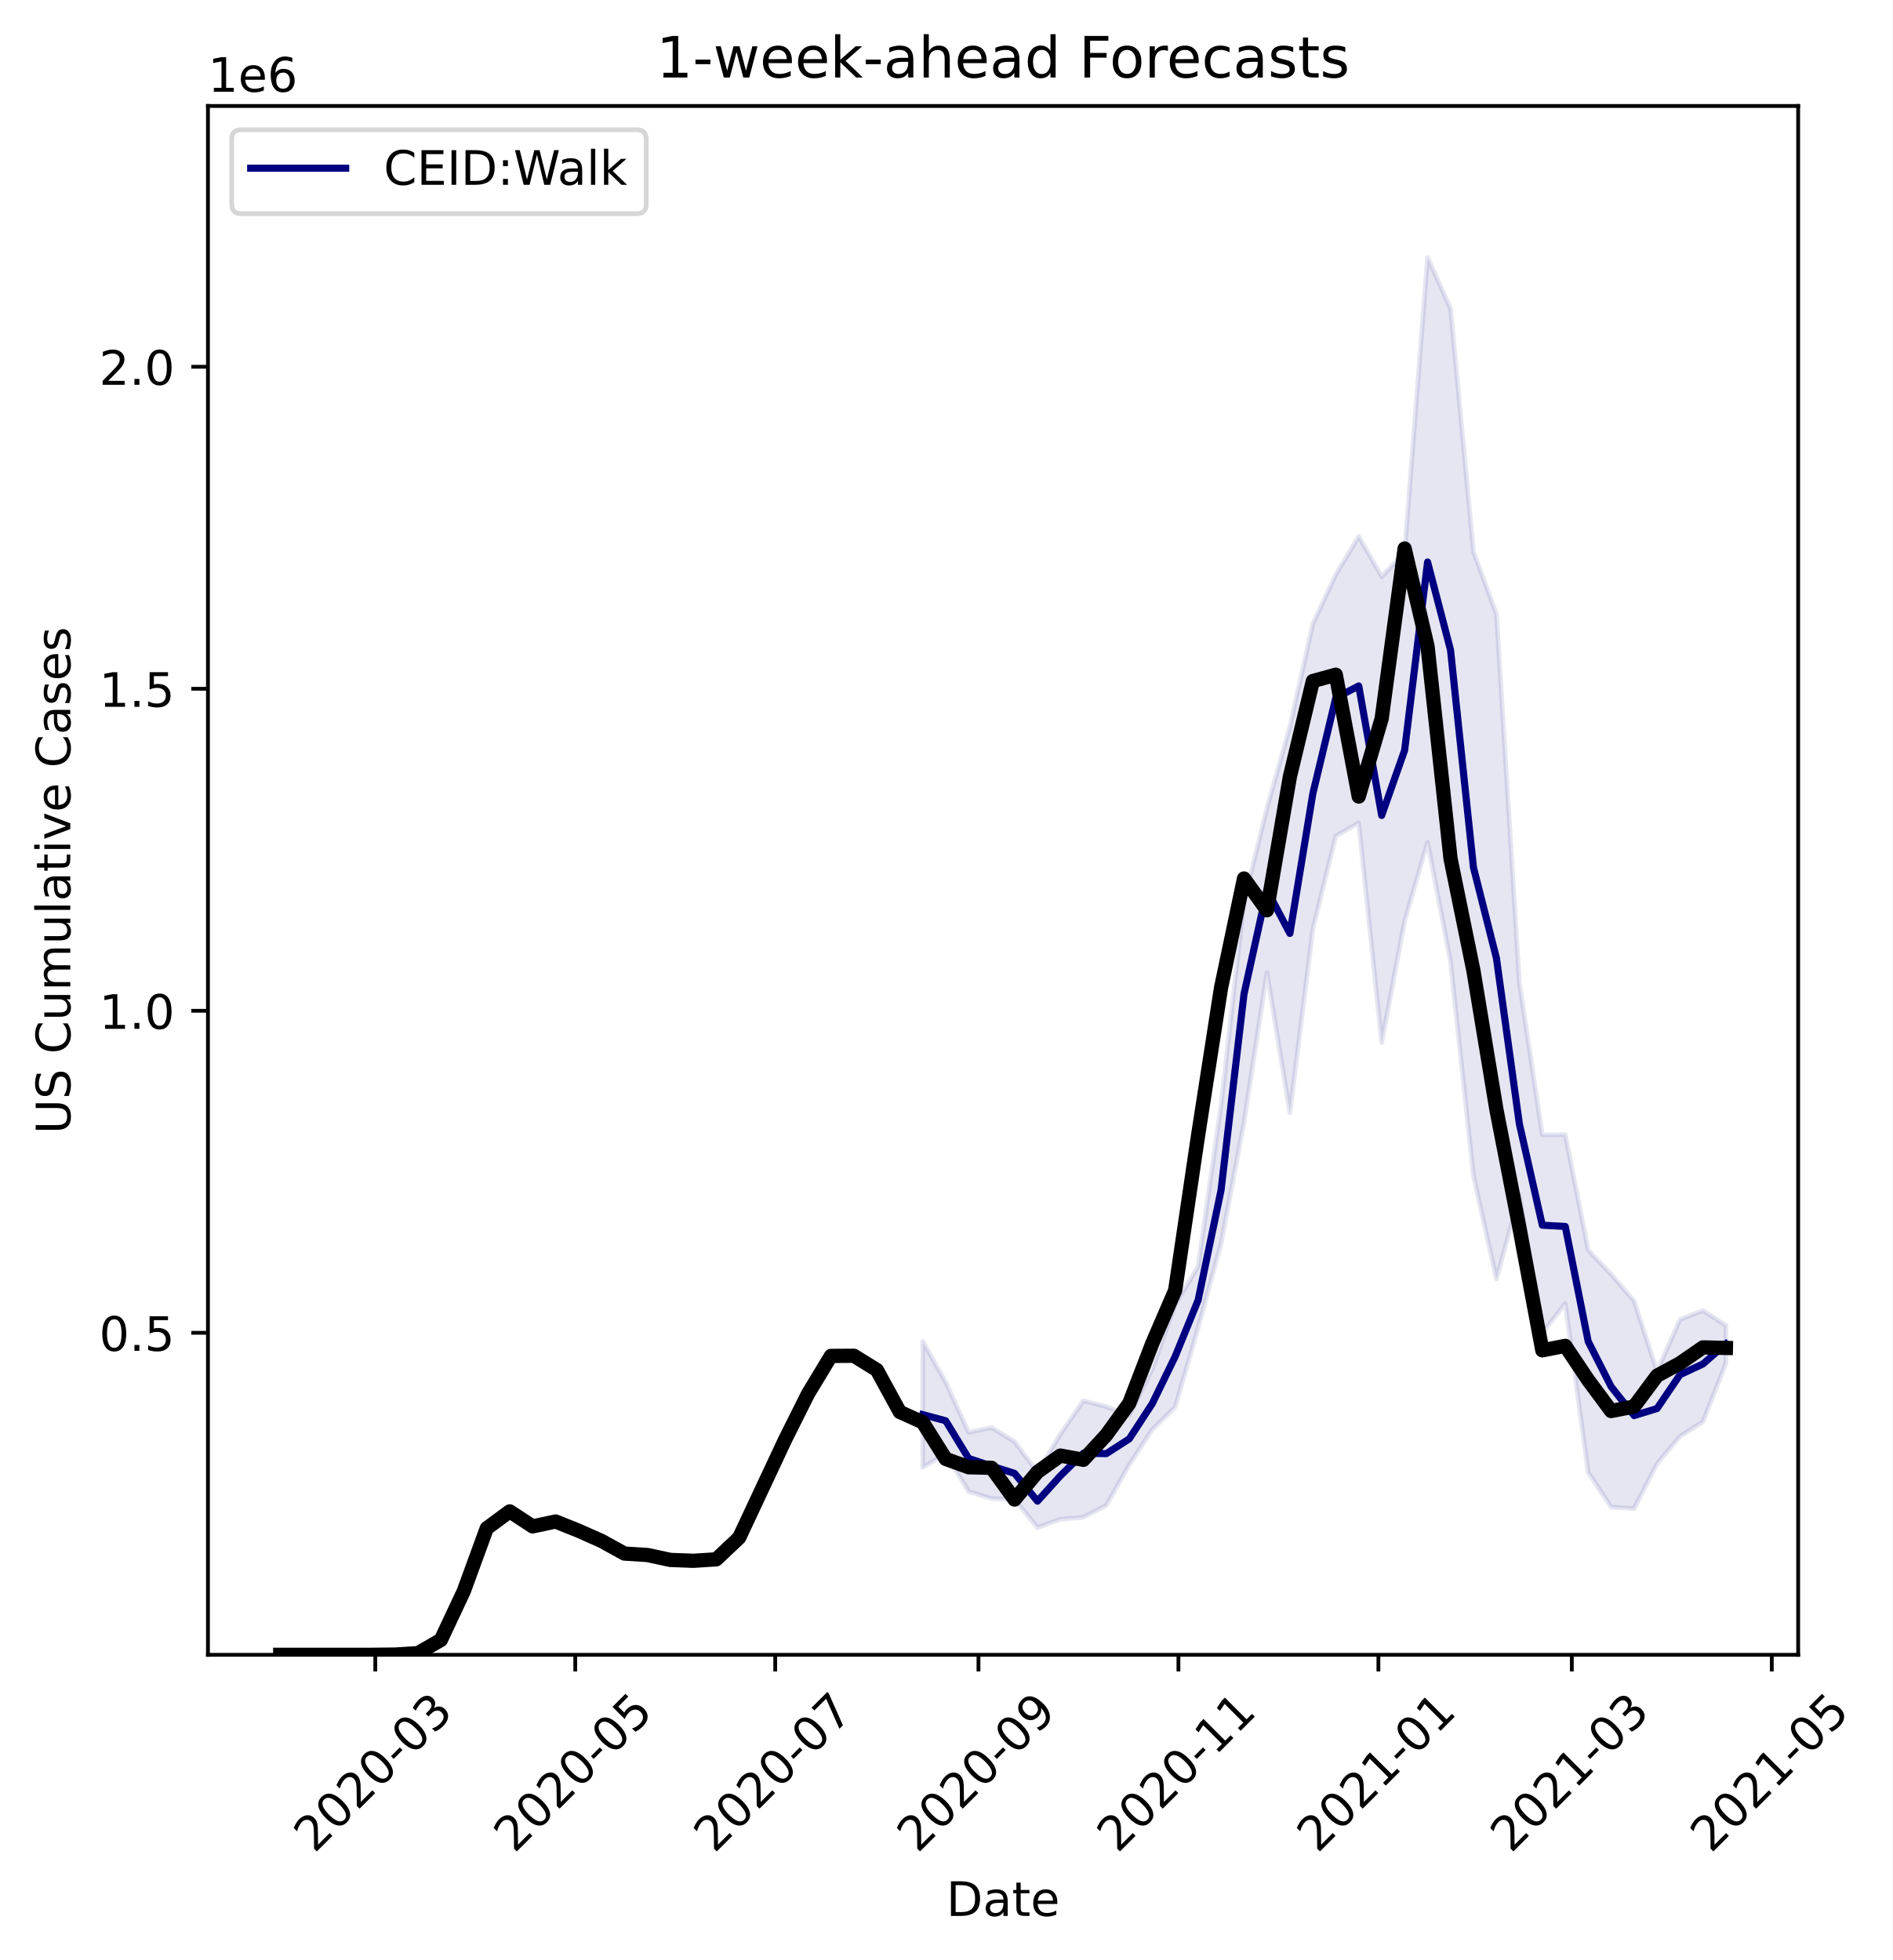
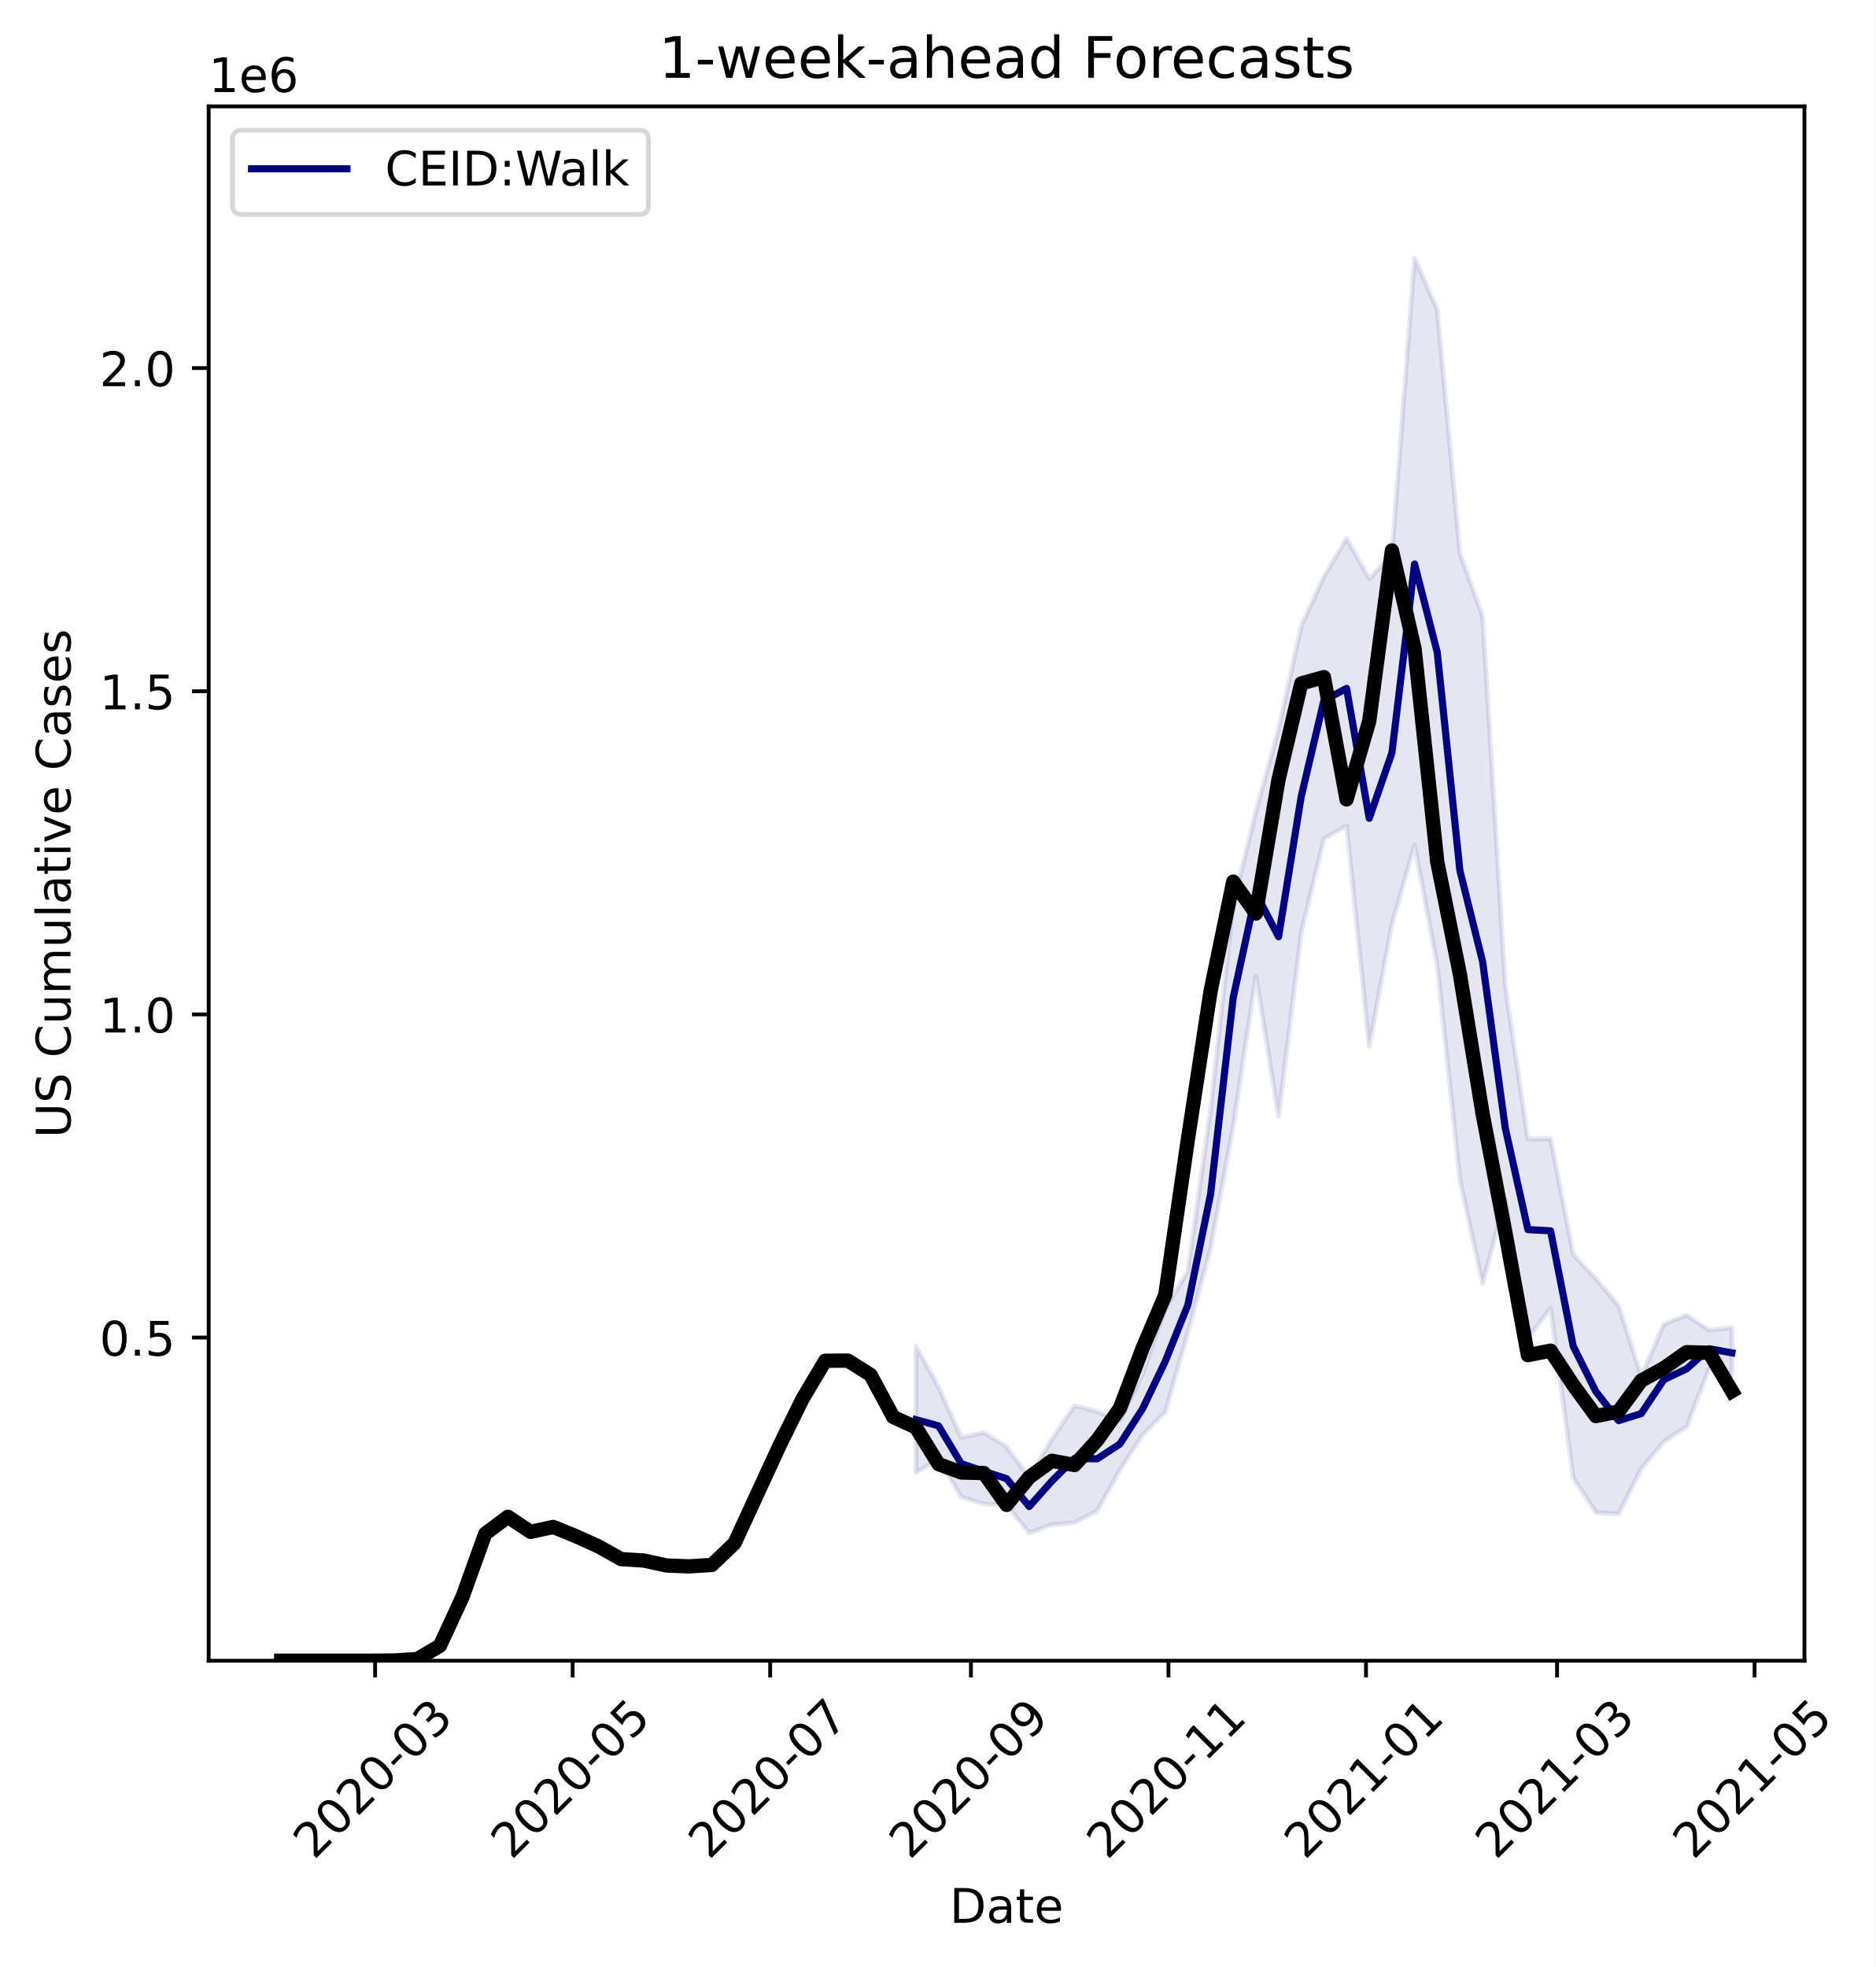
- <svg xmlns="http://www.w3.org/2000/svg" xmlns:xlink="http://www.w3.org/1999/xlink" height="412.745pt" version="1.1" viewBox="0 0 398.42 412.745" width="398.42pt">
+ <svg xmlns="http://www.w3.org/2000/svg" xmlns:xlink="http://www.w3.org/1999/xlink" height="412.745pt" version="1.1" viewBox="0 0 393.513 412.745" width="393.513pt">
  <defs>
    <style type="text/css">
*{stroke-linecap:butt;stroke-linejoin:round;}
  </style>
  </defs>
  <g id="figure_1">
    <g id="patch_1">
-       <path d="M 0 412.745  L 398.42 412.745  L 398.42 0  L 0 0  z " style="fill:#ffffff;" />
+       <path d="M 0 412.745  L 393.513 412.745  L 393.513 0  L 0 0  z " style="fill:#ffffff;" />
    </g>
    <g id="axes_1">
      <g id="patch_2">
        <path d="M 43.781 348.478  L 378.581 348.478  L 378.581 22.318  L 43.781 22.318  z " style="fill:#ffffff;" />
      </g>
      <g id="PolyCollection_1">
        <defs>
-           <path d="M 194.272 -130.263  L 194.272 -103.73  L 199.103 -106.597  L 203.934 -98.635  L 208.766 -97.166  L 213.597 -96.974  L 218.428 -91.082  L 223.259 -92.822  L 228.09 -93.23  L 232.922 -95.753  L 237.753 -104.3  L 242.584 -111.684  L 247.415 -116.448  L 252.246 -133.122  L 257.077 -150.848  L 261.909 -176.433  L 266.74 -207.968  L 271.571 -178.419  L 276.402 -217.122  L 281.233 -236.702  L 286.064 -239.456  L 290.896 -193.196  L 295.727 -218.81  L 300.558 -235.397  L 305.389 -210.249  L 310.22 -165.163  L 315.051 -143.404  L 319.883 -161.09  L 324.714 -132.037  L 329.545 -138.249  L 334.376 -102.671  L 339.207 -95.381  L 344.038 -95.045  L 348.87 -104.516  L 353.701 -110.266  L 358.532 -113.36  L 363.363 -125.641  L 363.363 -133.631  L 363.363 -133.631  L 358.532 -136.761  L 353.701 -134.878  L 348.87 -123.943  L 344.038 -138.786  L 339.207 -144.376  L 334.376 -149.502  L 329.545 -173.78  L 324.714 -173.748  L 319.883 -205.773  L 315.051 -283.422  L 310.22 -296.578  L 305.389 -347.746  L 300.558 -358.536  L 295.727 -296.429  L 290.896 -291.322  L 286.064 -299.769  L 281.233 -291.737  L 276.402 -281.361  L 271.571 -259.736  L 266.74 -242.536  L 261.909 -222.943  L 257.077 -180.025  L 252.246 -146.041  L 247.415 -138.03  L 242.584 -124.405  L 237.753 -114.711  L 232.922 -116.539  L 228.09 -117.766  L 223.259 -110.739  L 218.428 -102.718  L 213.597 -109.153  L 208.766 -112.125  L 203.934 -111.109  L 199.103 -121.685  L 194.272 -130.263  z " id="ma0339c821f" style="stroke:#000080;stroke-opacity:0.1;" />
+           <path d="M 192.159 -130.263  L 192.159 -103.73  L 196.914 -106.597  L 201.67 -98.635  L 206.426 -97.166  L 211.181 -96.974  L 215.937 -91.082  L 220.693 -92.822  L 225.448 -93.23  L 230.204 -95.753  L 234.96 -104.3  L 239.715 -111.684  L 244.471 -116.448  L 249.227 -133.122  L 253.982 -150.848  L 258.738 -176.433  L 263.494 -207.968  L 268.249 -178.419  L 273.005 -217.122  L 277.761 -236.702  L 282.516 -239.456  L 287.272 -193.196  L 292.028 -218.81  L 296.784 -235.397  L 301.539 -210.249  L 306.295 -165.163  L 311.051 -143.404  L 315.806 -161.09  L 320.562 -132.037  L 325.318 -138.249  L 330.073 -102.671  L 334.829 -95.381  L 339.585 -95.045  L 344.34 -104.516  L 349.096 -110.266  L 353.852 -113.36  L 358.607 -125.641  L 363.363 -124.188  L 363.363 -134.142  L 363.363 -134.142  L 358.607 -133.631  L 353.852 -136.761  L 349.096 -134.878  L 344.34 -123.943  L 339.585 -138.786  L 334.829 -144.376  L 330.073 -149.502  L 325.318 -173.78  L 320.562 -173.748  L 315.806 -205.773  L 311.051 -283.422  L 306.295 -296.578  L 301.539 -347.746  L 296.784 -358.536  L 292.028 -296.429  L 287.272 -291.322  L 282.516 -299.769  L 277.761 -291.737  L 273.005 -281.361  L 268.249 -259.736  L 263.494 -242.536  L 258.738 -222.943  L 253.982 -180.025  L 249.227 -146.041  L 244.471 -138.03  L 239.715 -124.405  L 234.96 -114.711  L 230.204 -116.539  L 225.448 -117.766  L 220.693 -110.739  L 215.937 -102.718  L 211.181 -109.153  L 206.426 -112.125  L 201.67 -111.109  L 196.914 -121.685  L 192.159 -130.263  z " id="m77c3ef9a54" style="stroke:#000080;stroke-opacity:0.1;" />
        </defs>
-         <g clip-path="url(#pe678dd6d3a)">
-           <use style="fill:#000080;fill-opacity:0.1;stroke:#000080;stroke-opacity:0.1;" x="0" xlink:href="#ma0339c821f" y="412.745" />
+         <g clip-path="url(#pb8307ceb35)">
+           <use style="fill:#000080;fill-opacity:0.1;stroke:#000080;stroke-opacity:0.1;" x="0" xlink:href="#m77c3ef9a54" y="412.745" />
        </g>
      </g>
      <g id="matplotlib.axis_1">
        <g id="xtick_1">
          <g id="line2d_1">
            <defs>
-               <path d="M 0 0  L 0 3.5  " id="m2006c19955" style="stroke:#000000;stroke-width:0.8;" />
-             </defs>
-             <g>
-               <use style="stroke:#000000;stroke-width:0.8;" x="79.014" xlink:href="#m2006c19955" y="348.478" />
+               <path d="M 0 0  L 0 3.5  " id="m1c5757c88b" style="stroke:#000000;stroke-width:0.8;" />
+             </defs>
+             <g>
+               <use style="stroke:#000000;stroke-width:0.8;" x="78.702" xlink:href="#m1c5757c88b" y="348.478" />
            </g>
          </g>
          <g id="text_1">
            <defs>
              <path d="M 19.188 8.297  L 53.609 8.297  L 53.609 0  L 7.328 0  L 7.328 8.297  Q 12.938 14.109 22.625 23.891  Q 32.328 33.688 34.812 36.531  Q 39.547 41.844 41.422 45.531  Q 43.312 49.219 43.312 52.781  Q 43.312 58.594 39.234 62.25  Q 35.156 65.922 28.609 65.922  Q 23.969 65.922 18.812 64.312  Q 13.672 62.703 7.812 59.422  L 7.812 69.391  Q 13.766 71.781 18.938 73  Q 24.125 74.219 28.422 74.219  Q 39.75 74.219 46.484 68.547  Q 53.219 62.891 53.219 53.422  Q 53.219 48.922 51.531 44.891  Q 49.859 40.875 45.406 35.406  Q 44.188 33.984 37.641 27.219  Q 31.109 20.453 19.188 8.297  z " id="DejaVuSans-50" />
              <path d="M 31.781 66.406  Q 24.172 66.406 20.328 58.906  Q 16.5 51.422 16.5 36.375  Q 16.5 21.391 20.328 13.891  Q 24.172 6.391 31.781 6.391  Q 39.453 6.391 43.281 13.891  Q 47.125 21.391 47.125 36.375  Q 47.125 51.422 43.281 58.906  Q 39.453 66.406 31.781 66.406  z M 31.781 74.219  Q 44.047 74.219 50.516 64.516  Q 56.984 54.828 56.984 36.375  Q 56.984 17.969 50.516 8.266  Q 44.047 -1.422 31.781 -1.422  Q 19.531 -1.422 13.062 8.266  Q 6.594 17.969 6.594 36.375  Q 6.594 54.828 13.062 64.516  Q 19.531 74.219 31.781 74.219  z " id="DejaVuSans-48" />
              <path d="M 4.891 31.391  L 31.203 31.391  L 31.203 23.391  L 4.891 23.391  z " id="DejaVuSans-45" />
              <path d="M 40.578 39.312  Q 47.656 37.797 51.625 33  Q 55.609 28.219 55.609 21.188  Q 55.609 10.406 48.188 4.484  Q 40.766 -1.422 27.094 -1.422  Q 22.516 -1.422 17.656 -0.516  Q 12.797 0.391 7.625 2.203  L 7.625 11.719  Q 11.719 9.328 16.594 8.109  Q 21.484 6.891 26.812 6.891  Q 36.078 6.891 40.938 10.547  Q 45.797 14.203 45.797 21.188  Q 45.797 27.641 41.281 31.266  Q 36.766 34.906 28.719 34.906  L 20.219 34.906  L 20.219 43.016  L 29.109 43.016  Q 36.375 43.016 40.234 45.922  Q 44.094 48.828 44.094 54.297  Q 44.094 59.906 40.109 62.906  Q 36.141 65.922 28.719 65.922  Q 24.656 65.922 20.016 65.031  Q 15.375 64.156 9.812 62.312  L 9.812 71.094  Q 15.438 72.656 20.344 73.438  Q 25.25 74.219 29.594 74.219  Q 40.828 74.219 47.359 69.109  Q 53.906 64.016 53.906 55.328  Q 53.906 49.266 50.438 45.094  Q 46.969 40.922 40.578 39.312  z " id="DejaVuSans-51" />
            </defs>
-             <g transform="translate(66.19299 390.3959)rotate(-45)scale(0.1 -0.1)">
+             <g transform="translate(65.88026 390.3959)rotate(-45)scale(0.1 -0.1)">
              <use xlink:href="#DejaVuSans-50" />
              <use x="63.623" xlink:href="#DejaVuSans-48" />
              <use x="127.246" xlink:href="#DejaVuSans-50" />
              <use x="190.869" xlink:href="#DejaVuSans-48" />
              <use x="254.492" xlink:href="#DejaVuSans-45" />
              <use x="290.576" xlink:href="#DejaVuSans-48" />
              <use x="354.199" xlink:href="#DejaVuSans-51" />
            </g>
          </g>
        </g>
        <g id="xtick_2">
          <g id="line2d_2">
            <g>
-               <use style="stroke:#000000;stroke-width:0.8;" x="121.114" xlink:href="#m2006c19955" y="348.478" />
+               <use style="stroke:#000000;stroke-width:0.8;" x="120.144" xlink:href="#m1c5757c88b" y="348.478" />
            </g>
          </g>
          <g id="text_2">
            <defs>
              <path d="M 10.797 72.906  L 49.516 72.906  L 49.516 64.594  L 19.828 64.594  L 19.828 46.734  Q 21.969 47.469 24.109 47.828  Q 26.266 48.188 28.422 48.188  Q 40.625 48.188 47.75 41.5  Q 54.891 34.812 54.891 23.391  Q 54.891 11.625 47.562 5.094  Q 40.234 -1.422 26.906 -1.422  Q 22.312 -1.422 17.547 -0.641  Q 12.797 0.141 7.719 1.703  L 7.719 11.625  Q 12.109 9.234 16.797 8.062  Q 21.484 6.891 26.703 6.891  Q 35.156 6.891 40.078 11.328  Q 45.016 15.766 45.016 23.391  Q 45.016 31 40.078 35.438  Q 35.156 39.891 26.703 39.891  Q 22.75 39.891 18.812 39.016  Q 14.891 38.141 10.797 36.281  z " id="DejaVuSans-53" />
            </defs>
-             <g transform="translate(108.2932 390.3959)rotate(-45)scale(0.1 -0.1)">
+             <g transform="translate(107.3226 390.3959)rotate(-45)scale(0.1 -0.1)">
              <use xlink:href="#DejaVuSans-50" />
              <use x="63.623" xlink:href="#DejaVuSans-48" />
              <use x="127.246" xlink:href="#DejaVuSans-50" />
              <use x="190.869" xlink:href="#DejaVuSans-48" />
              <use x="254.492" xlink:href="#DejaVuSans-45" />
              <use x="290.576" xlink:href="#DejaVuSans-48" />
              <use x="354.199" xlink:href="#DejaVuSans-53" />
            </g>
          </g>
        </g>
        <g id="xtick_3">
          <g id="line2d_3">
            <g>
-               <use style="stroke:#000000;stroke-width:0.8;" x="163.215" xlink:href="#m2006c19955" y="348.478" />
+               <use style="stroke:#000000;stroke-width:0.8;" x="161.586" xlink:href="#m1c5757c88b" y="348.478" />
            </g>
          </g>
          <g id="text_3">
            <defs>
              <path d="M 8.203 72.906  L 55.078 72.906  L 55.078 68.703  L 28.609 0  L 18.312 0  L 43.219 64.594  L 8.203 64.594  z " id="DejaVuSans-55" />
            </defs>
-             <g transform="translate(150.3934 390.3959)rotate(-45)scale(0.1 -0.1)">
+             <g transform="translate(148.765 390.3959)rotate(-45)scale(0.1 -0.1)">
              <use xlink:href="#DejaVuSans-50" />
              <use x="63.623" xlink:href="#DejaVuSans-48" />
              <use x="127.246" xlink:href="#DejaVuSans-50" />
              <use x="190.869" xlink:href="#DejaVuSans-48" />
              <use x="254.492" xlink:href="#DejaVuSans-45" />
              <use x="290.576" xlink:href="#DejaVuSans-48" />
              <use x="354.199" xlink:href="#DejaVuSans-55" />
            </g>
          </g>
        </g>
        <g id="xtick_4">
          <g id="line2d_4">
            <g>
-               <use style="stroke:#000000;stroke-width:0.8;" x="206.005" xlink:href="#m2006c19955" y="348.478" />
+               <use style="stroke:#000000;stroke-width:0.8;" x="203.708" xlink:href="#m1c5757c88b" y="348.478" />
            </g>
          </g>
          <g id="text_4">
            <defs>
              <path d="M 10.984 1.516  L 10.984 10.5  Q 14.703 8.734 18.5 7.812  Q 22.312 6.891 25.984 6.891  Q 35.75 6.891 40.891 13.453  Q 46.047 20.016 46.781 33.406  Q 43.953 29.203 39.594 26.953  Q 35.25 24.703 29.984 24.703  Q 19.047 24.703 12.672 31.312  Q 6.297 37.938 6.297 49.422  Q 6.297 60.641 12.938 67.422  Q 19.578 74.219 30.609 74.219  Q 43.266 74.219 49.922 64.516  Q 56.594 54.828 56.594 36.375  Q 56.594 19.141 48.406 8.859  Q 40.234 -1.422 26.422 -1.422  Q 22.703 -1.422 18.891 -0.688  Q 15.094 0.047 10.984 1.516  z M 30.609 32.422  Q 37.25 32.422 41.125 36.953  Q 45.016 41.5 45.016 49.422  Q 45.016 57.281 41.125 61.844  Q 37.25 66.406 30.609 66.406  Q 23.969 66.406 20.094 61.844  Q 16.219 57.281 16.219 49.422  Q 16.219 41.5 20.094 36.953  Q 23.969 32.422 30.609 32.422  z " id="DejaVuSans-57" />
            </defs>
-             <g transform="translate(193.1837 390.3959)rotate(-45)scale(0.1 -0.1)">
+             <g transform="translate(190.8868 390.3959)rotate(-45)scale(0.1 -0.1)">
              <use xlink:href="#DejaVuSans-50" />
              <use x="63.623" xlink:href="#DejaVuSans-48" />
              <use x="127.246" xlink:href="#DejaVuSans-50" />
              <use x="190.869" xlink:href="#DejaVuSans-48" />
              <use x="254.492" xlink:href="#DejaVuSans-45" />
              <use x="290.576" xlink:href="#DejaVuSans-48" />
              <use x="354.199" xlink:href="#DejaVuSans-57" />
            </g>
          </g>
        </g>
        <g id="xtick_5">
          <g id="line2d_5">
            <g>
-               <use style="stroke:#000000;stroke-width:0.8;" x="248.105" xlink:href="#m2006c19955" y="348.478" />
+               <use style="stroke:#000000;stroke-width:0.8;" x="245.15" xlink:href="#m1c5757c88b" y="348.478" />
            </g>
          </g>
          <g id="text_5">
            <defs>
              <path d="M 12.406 8.297  L 28.516 8.297  L 28.516 63.922  L 10.984 60.406  L 10.984 69.391  L 28.422 72.906  L 38.281 72.906  L 38.281 8.297  L 54.391 8.297  L 54.391 0  L 12.406 0  z " id="DejaVuSans-49" />
            </defs>
-             <g transform="translate(235.2839 390.3959)rotate(-45)scale(0.1 -0.1)">
+             <g transform="translate(232.3291 390.3959)rotate(-45)scale(0.1 -0.1)">
              <use xlink:href="#DejaVuSans-50" />
              <use x="63.623" xlink:href="#DejaVuSans-48" />
              <use x="127.246" xlink:href="#DejaVuSans-50" />
              <use x="190.869" xlink:href="#DejaVuSans-48" />
              <use x="254.492" xlink:href="#DejaVuSans-45" />
              <use x="290.576" xlink:href="#DejaVuSans-49" />
              <use x="354.199" xlink:href="#DejaVuSans-49" />
            </g>
          </g>
        </g>
        <g id="xtick_6">
          <g id="line2d_6">
            <g>
-               <use style="stroke:#000000;stroke-width:0.8;" x="290.205" xlink:href="#m2006c19955" y="348.478" />
+               <use style="stroke:#000000;stroke-width:0.8;" x="286.593" xlink:href="#m1c5757c88b" y="348.478" />
            </g>
          </g>
          <g id="text_6">
-             <g transform="translate(277.3841 390.3959)rotate(-45)scale(0.1 -0.1)">
+             <g transform="translate(273.7715 390.3959)rotate(-45)scale(0.1 -0.1)">
              <use xlink:href="#DejaVuSans-50" />
              <use x="63.623" xlink:href="#DejaVuSans-48" />
              <use x="127.246" xlink:href="#DejaVuSans-50" />
              <use x="190.869" xlink:href="#DejaVuSans-49" />
              <use x="254.492" xlink:href="#DejaVuSans-45" />
              <use x="290.576" xlink:href="#DejaVuSans-48" />
              <use x="354.199" xlink:href="#DejaVuSans-49" />
            </g>
          </g>
        </g>
        <g id="xtick_7">
          <g id="line2d_7">
            <g>
-               <use style="stroke:#000000;stroke-width:0.8;" x="330.925" xlink:href="#m2006c19955" y="348.478" />
+               <use style="stroke:#000000;stroke-width:0.8;" x="326.676" xlink:href="#m1c5757c88b" y="348.478" />
            </g>
          </g>
          <g id="text_7">
-             <g transform="translate(318.1039 390.3959)rotate(-45)scale(0.1 -0.1)">
+             <g transform="translate(313.8551 390.3959)rotate(-45)scale(0.1 -0.1)">
              <use xlink:href="#DejaVuSans-50" />
              <use x="63.623" xlink:href="#DejaVuSans-48" />
              <use x="127.246" xlink:href="#DejaVuSans-50" />
              <use x="190.869" xlink:href="#DejaVuSans-49" />
              <use x="254.492" xlink:href="#DejaVuSans-45" />
              <use x="290.576" xlink:href="#DejaVuSans-48" />
              <use x="354.199" xlink:href="#DejaVuSans-51" />
            </g>
          </g>
        </g>
        <g id="xtick_8">
          <g id="line2d_8">
            <g>
-               <use style="stroke:#000000;stroke-width:0.8;" x="373.025" xlink:href="#m2006c19955" y="348.478" />
+               <use style="stroke:#000000;stroke-width:0.8;" x="368.119" xlink:href="#m1c5757c88b" y="348.478" />
            </g>
          </g>
          <g id="text_8">
-             <g transform="translate(360.2041 390.3959)rotate(-45)scale(0.1 -0.1)">
+             <g transform="translate(355.2975 390.3959)rotate(-45)scale(0.1 -0.1)">
              <use xlink:href="#DejaVuSans-50" />
              <use x="63.623" xlink:href="#DejaVuSans-48" />
              <use x="127.246" xlink:href="#DejaVuSans-50" />
              <use x="190.869" xlink:href="#DejaVuSans-49" />
              <use x="254.492" xlink:href="#DejaVuSans-45" />
              <use x="290.576" xlink:href="#DejaVuSans-48" />
              <use x="354.199" xlink:href="#DejaVuSans-53" />
            </g>
          </g>
        </g>
        <g id="text_9">
          <defs>
            <path d="M 19.672 64.797  L 19.672 8.109  L 31.594 8.109  Q 46.688 8.109 53.688 14.938  Q 60.688 21.781 60.688 36.531  Q 60.688 51.172 53.688 57.984  Q 46.688 64.797 31.594 64.797  z M 9.812 72.906  L 30.078 72.906  Q 51.266 72.906 61.172 64.094  Q 71.094 55.281 71.094 36.531  Q 71.094 17.672 61.125 8.828  Q 51.172 0 30.078 0  L 9.812 0  z " id="DejaVuSans-68" />
            <path d="M 34.281 27.484  Q 23.391 27.484 19.188 25  Q 14.984 22.516 14.984 16.5  Q 14.984 11.719 18.141 8.906  Q 21.297 6.109 26.703 6.109  Q 34.188 6.109 38.703 11.406  Q 43.219 16.703 43.219 25.484  L 43.219 27.484  z M 52.203 31.203  L 52.203 0  L 43.219 0  L 43.219 8.297  Q 40.141 3.328 35.547 0.953  Q 30.953 -1.422 24.312 -1.422  Q 15.922 -1.422 10.953 3.297  Q 6 8.016 6 15.922  Q 6 25.141 12.172 29.828  Q 18.359 34.516 30.609 34.516  L 43.219 34.516  L 43.219 35.406  Q 43.219 41.609 39.141 45  Q 35.062 48.391 27.688 48.391  Q 23 48.391 18.547 47.266  Q 14.109 46.141 10.016 43.891  L 10.016 52.203  Q 14.938 54.109 19.578 55.047  Q 24.219 56 28.609 56  Q 40.484 56 46.344 49.844  Q 52.203 43.703 52.203 31.203  z " id="DejaVuSans-97" />
            <path d="M 18.312 70.219  L 18.312 54.688  L 36.812 54.688  L 36.812 47.703  L 18.312 47.703  L 18.312 18.016  Q 18.312 11.328 20.141 9.422  Q 21.969 7.516 27.594 7.516  L 36.812 7.516  L 36.812 0  L 27.594 0  Q 17.188 0 13.234 3.875  Q 9.281 7.766 9.281 18.016  L 9.281 47.703  L 2.688 47.703  L 2.688 54.688  L 9.281 54.688  L 9.281 70.219  z " id="DejaVuSans-116" />
            <path d="M 56.203 29.594  L 56.203 25.203  L 14.891 25.203  Q 15.484 15.922 20.484 11.062  Q 25.484 6.203 34.422 6.203  Q 39.594 6.203 44.453 7.469  Q 49.312 8.734 54.109 11.281  L 54.109 2.781  Q 49.266 0.734 44.188 -0.344  Q 39.109 -1.422 33.891 -1.422  Q 20.797 -1.422 13.156 6.188  Q 5.516 13.812 5.516 26.812  Q 5.516 40.234 12.766 48.109  Q 20.016 56 32.328 56  Q 43.359 56 49.781 48.891  Q 56.203 41.797 56.203 29.594  z M 47.219 32.234  Q 47.125 39.594 43.094 43.984  Q 39.062 48.391 32.422 48.391  Q 24.906 48.391 20.391 44.141  Q 15.875 39.891 15.188 32.172  z " id="DejaVuSans-101" />
          </defs>
          <g transform="translate(199.2305 403.4649)scale(0.1 -0.1)">
            <use xlink:href="#DejaVuSans-68" />
            <use x="77.002" xlink:href="#DejaVuSans-97" />
            <use x="138.281" xlink:href="#DejaVuSans-116" />
            <use x="177.49" xlink:href="#DejaVuSans-101" />
          </g>
        </g>
      </g>
      <g id="matplotlib.axis_2">
        <g id="ytick_1">
          <g id="line2d_9">
            <defs>
-               <path d="M 0 0  L -3.5 0  " id="mcd666d3439" style="stroke:#000000;stroke-width:0.8;" />
-             </defs>
-             <g>
-               <use style="stroke:#000000;stroke-width:0.8;" x="43.781" xlink:href="#mcd666d3439" y="280.667" />
+               <path d="M 0 0  L -3.5 0  " id="m3e877e3dac" style="stroke:#000000;stroke-width:0.8;" />
+             </defs>
+             <g>
+               <use style="stroke:#000000;stroke-width:0.8;" x="43.781" xlink:href="#m3e877e3dac" y="280.667" />
            </g>
          </g>
          <g id="text_10">
            <defs>
              <path d="M 10.688 12.406  L 21 12.406  L 21 0  L 10.688 0  z " id="DejaVuSans-46" />
            </defs>
            <g transform="translate(20.87813 284.4658)scale(0.1 -0.1)">
              <use xlink:href="#DejaVuSans-48" />
              <use x="63.623" xlink:href="#DejaVuSans-46" />
              <use x="95.41" xlink:href="#DejaVuSans-53" />
            </g>
          </g>
        </g>
        <g id="ytick_2">
          <g id="line2d_10">
            <g>
-               <use style="stroke:#000000;stroke-width:0.8;" x="43.781" xlink:href="#mcd666d3439" y="212.855" />
+               <use style="stroke:#000000;stroke-width:0.8;" x="43.781" xlink:href="#m3e877e3dac" y="212.855" />
            </g>
          </g>
          <g id="text_11">
            <g transform="translate(20.87813 216.6541)scale(0.1 -0.1)">
              <use xlink:href="#DejaVuSans-49" />
              <use x="63.623" xlink:href="#DejaVuSans-46" />
              <use x="95.41" xlink:href="#DejaVuSans-48" />
            </g>
          </g>
        </g>
        <g id="ytick_3">
          <g id="line2d_11">
            <g>
-               <use style="stroke:#000000;stroke-width:0.8;" x="43.781" xlink:href="#mcd666d3439" y="145.043" />
+               <use style="stroke:#000000;stroke-width:0.8;" x="43.781" xlink:href="#m3e877e3dac" y="145.043" />
            </g>
          </g>
          <g id="text_12">
            <g transform="translate(20.87813 148.8424)scale(0.1 -0.1)">
              <use xlink:href="#DejaVuSans-49" />
              <use x="63.623" xlink:href="#DejaVuSans-46" />
              <use x="95.41" xlink:href="#DejaVuSans-53" />
            </g>
          </g>
        </g>
        <g id="ytick_4">
          <g id="line2d_12">
            <g>
-               <use style="stroke:#000000;stroke-width:0.8;" x="43.781" xlink:href="#mcd666d3439" y="77.232" />
+               <use style="stroke:#000000;stroke-width:0.8;" x="43.781" xlink:href="#m3e877e3dac" y="77.232" />
            </g>
          </g>
          <g id="text_13">
            <g transform="translate(20.87813 81.03074)scale(0.1 -0.1)">
              <use xlink:href="#DejaVuSans-50" />
              <use x="63.623" xlink:href="#DejaVuSans-46" />
              <use x="95.41" xlink:href="#DejaVuSans-48" />
            </g>
          </g>
        </g>
        <g id="text_14">
          <defs>
            <path d="M 8.688 72.906  L 18.609 72.906  L 18.609 28.609  Q 18.609 16.891 22.844 11.734  Q 27.094 6.594 36.625 6.594  Q 46.094 6.594 50.344 11.734  Q 54.594 16.891 54.594 28.609  L 54.594 72.906  L 64.5 72.906  L 64.5 27.391  Q 64.5 13.141 57.438 5.859  Q 50.391 -1.422 36.625 -1.422  Q 22.797 -1.422 15.734 5.859  Q 8.688 13.141 8.688 27.391  z " id="DejaVuSans-85" />
            <path d="M 53.516 70.516  L 53.516 60.891  Q 47.906 63.578 42.922 64.891  Q 37.938 66.219 33.297 66.219  Q 25.25 66.219 20.875 63.094  Q 16.5 59.969 16.5 54.203  Q 16.5 49.359 19.406 46.891  Q 22.312 44.438 30.422 42.922  L 36.375 41.703  Q 47.406 39.594 52.656 34.297  Q 57.906 29 57.906 20.125  Q 57.906 9.516 50.797 4.047  Q 43.703 -1.422 29.984 -1.422  Q 24.812 -1.422 18.969 -0.25  Q 13.141 0.922 6.891 3.219  L 6.891 13.375  Q 12.891 10.016 18.656 8.297  Q 24.422 6.594 29.984 6.594  Q 38.422 6.594 43.016 9.906  Q 47.609 13.234 47.609 19.391  Q 47.609 24.75 44.312 27.781  Q 41.016 30.812 33.5 32.328  L 27.484 33.5  Q 16.453 35.688 11.516 40.375  Q 6.594 45.062 6.594 53.422  Q 6.594 63.094 13.406 68.656  Q 20.219 74.219 32.172 74.219  Q 37.312 74.219 42.625 73.281  Q 47.953 72.359 53.516 70.516  z " id="DejaVuSans-83" />
            <path id="DejaVuSans-32" />
            <path d="M 64.406 67.281  L 64.406 56.891  Q 59.422 61.531 53.781 63.812  Q 48.141 66.109 41.797 66.109  Q 29.297 66.109 22.656 58.469  Q 16.016 50.828 16.016 36.375  Q 16.016 21.969 22.656 14.328  Q 29.297 6.688 41.797 6.688  Q 48.141 6.688 53.781 8.984  Q 59.422 11.281 64.406 15.922  L 64.406 5.609  Q 59.234 2.094 53.438 0.328  Q 47.656 -1.422 41.219 -1.422  Q 24.656 -1.422 15.125 8.703  Q 5.609 18.844 5.609 36.375  Q 5.609 53.953 15.125 64.078  Q 24.656 74.219 41.219 74.219  Q 47.75 74.219 53.531 72.484  Q 59.328 70.75 64.406 67.281  z " id="DejaVuSans-67" />
            <path d="M 8.5 21.578  L 8.5 54.688  L 17.484 54.688  L 17.484 21.922  Q 17.484 14.156 20.5 10.266  Q 23.531 6.391 29.594 6.391  Q 36.859 6.391 41.078 11.031  Q 45.312 15.672 45.312 23.688  L 45.312 54.688  L 54.297 54.688  L 54.297 0  L 45.312 0  L 45.312 8.406  Q 42.047 3.422 37.719 1  Q 33.406 -1.422 27.688 -1.422  Q 18.266 -1.422 13.375 4.438  Q 8.5 10.297 8.5 21.578  z M 31.109 56  z " id="DejaVuSans-117" />
            <path d="M 52 44.188  Q 55.375 50.25 60.062 53.125  Q 64.75 56 71.094 56  Q 79.641 56 84.281 50.016  Q 88.922 44.047 88.922 33.016  L 88.922 0  L 79.891 0  L 79.891 32.719  Q 79.891 40.578 77.094 44.375  Q 74.312 48.188 68.609 48.188  Q 61.625 48.188 57.562 43.547  Q 53.516 38.922 53.516 30.906  L 53.516 0  L 44.484 0  L 44.484 32.719  Q 44.484 40.625 41.703 44.406  Q 38.922 48.188 33.109 48.188  Q 26.219 48.188 22.156 43.531  Q 18.109 38.875 18.109 30.906  L 18.109 0  L 9.078 0  L 9.078 54.688  L 18.109 54.688  L 18.109 46.188  Q 21.188 51.219 25.484 53.609  Q 29.781 56 35.688 56  Q 41.656 56 45.828 52.969  Q 50 49.953 52 44.188  z " id="DejaVuSans-109" />
            <path d="M 9.422 75.984  L 18.406 75.984  L 18.406 0  L 9.422 0  z " id="DejaVuSans-108" />
            <path d="M 9.422 54.688  L 18.406 54.688  L 18.406 0  L 9.422 0  z M 9.422 75.984  L 18.406 75.984  L 18.406 64.594  L 9.422 64.594  z " id="DejaVuSans-105" />
            <path d="M 2.984 54.688  L 12.5 54.688  L 29.594 8.797  L 46.688 54.688  L 56.203 54.688  L 35.688 0  L 23.484 0  z " id="DejaVuSans-118" />
            <path d="M 44.281 53.078  L 44.281 44.578  Q 40.484 46.531 36.375 47.5  Q 32.281 48.484 27.875 48.484  Q 21.188 48.484 17.844 46.438  Q 14.5 44.391 14.5 40.281  Q 14.5 37.156 16.891 35.375  Q 19.281 33.594 26.516 31.984  L 29.594 31.297  Q 39.156 29.25 43.188 25.516  Q 47.219 21.781 47.219 15.094  Q 47.219 7.469 41.188 3.016  Q 35.156 -1.422 24.609 -1.422  Q 20.219 -1.422 15.453 -0.562  Q 10.688 0.297 5.422 2  L 5.422 11.281  Q 10.406 8.688 15.234 7.391  Q 20.062 6.109 24.812 6.109  Q 31.156 6.109 34.562 8.281  Q 37.984 10.453 37.984 14.406  Q 37.984 18.062 35.516 20.016  Q 33.062 21.969 24.703 23.781  L 21.578 24.516  Q 13.234 26.266 9.516 29.906  Q 5.812 33.547 5.812 39.891  Q 5.812 47.609 11.281 51.797  Q 16.75 56 26.812 56  Q 31.781 56 36.172 55.266  Q 40.578 54.547 44.281 53.078  z " id="DejaVuSans-115" />
          </defs>
          <g transform="translate(14.79844 238.7887)rotate(-90)scale(0.1 -0.1)">
            <use xlink:href="#DejaVuSans-85" />
            <use x="73.193" xlink:href="#DejaVuSans-83" />
            <use x="136.67" xlink:href="#DejaVuSans-32" />
            <use x="168.457" xlink:href="#DejaVuSans-67" />
            <use x="238.281" xlink:href="#DejaVuSans-117" />
            <use x="301.66" xlink:href="#DejaVuSans-109" />
            <use x="399.072" xlink:href="#DejaVuSans-117" />
            <use x="462.451" xlink:href="#DejaVuSans-108" />
            <use x="490.234" xlink:href="#DejaVuSans-97" />
            <use x="551.514" xlink:href="#DejaVuSans-116" />
            <use x="590.723" xlink:href="#DejaVuSans-105" />
            <use x="618.506" xlink:href="#DejaVuSans-118" />
            <use x="677.686" xlink:href="#DejaVuSans-101" />
            <use x="739.209" xlink:href="#DejaVuSans-32" />
            <use x="770.996" xlink:href="#DejaVuSans-67" />
            <use x="840.82" xlink:href="#DejaVuSans-97" />
            <use x="902.1" xlink:href="#DejaVuSans-115" />
            <use x="954.199" xlink:href="#DejaVuSans-101" />
            <use x="1015.723" xlink:href="#DejaVuSans-115" />
          </g>
        </g>
        <g id="text_15">
          <defs>
            <path d="M 33.016 40.375  Q 26.375 40.375 22.484 35.828  Q 18.609 31.297 18.609 23.391  Q 18.609 15.531 22.484 10.953  Q 26.375 6.391 33.016 6.391  Q 39.656 6.391 43.531 10.953  Q 47.406 15.531 47.406 23.391  Q 47.406 31.297 43.531 35.828  Q 39.656 40.375 33.016 40.375  z M 52.594 71.297  L 52.594 62.312  Q 48.875 64.062 45.094 64.984  Q 41.312 65.922 37.594 65.922  Q 27.828 65.922 22.672 59.328  Q 17.531 52.734 16.797 39.406  Q 19.672 43.656 24.016 45.922  Q 28.375 48.188 33.594 48.188  Q 44.578 48.188 50.953 41.516  Q 57.328 34.859 57.328 23.391  Q 57.328 12.156 50.688 5.359  Q 44.047 -1.422 33.016 -1.422  Q 20.359 -1.422 13.672 8.266  Q 6.984 17.969 6.984 36.375  Q 6.984 53.656 15.188 63.938  Q 23.391 74.219 37.203 74.219  Q 40.922 74.219 44.703 73.484  Q 48.484 72.75 52.594 71.297  z " id="DejaVuSans-54" />
          </defs>
          <g transform="translate(43.78125 19.31812)scale(0.1 -0.1)">
            <use xlink:href="#DejaVuSans-49" />
            <use x="63.623" xlink:href="#DejaVuSans-101" />
            <use x="125.146" xlink:href="#DejaVuSans-54" />
          </g>
        </g>
      </g>
      <g id="line2d_13">
-         <path clip-path="url(#pe678dd6d3a)" d="M 194.272 297.889  L 199.103 299.195  L 203.934 307.117  L 208.766 308.742  L 213.597 310.266  L 218.428 316.117  L 223.259 310.771  L 228.09 306.033  L 232.922 306.109  L 237.753 302.997  L 242.584 295.599  L 247.415 285.662  L 252.246 273.804  L 257.077 250.626  L 261.909 209.325  L 266.74 187.437  L 271.571 196.561  L 276.402 167.119  L 281.233 146.962  L 286.064 144.449  L 290.896 171.717  L 295.727 157.988  L 300.558 118.352  L 305.389 136.88  L 310.22 182.678  L 315.051 201.765  L 319.883 236.673  L 324.714 258.01  L 329.545 258.272  L 334.376 282.493  L 339.207 292.004  L 344.038 298.1  L 348.87 296.613  L 353.701 289.494  L 358.532 287.229  L 363.363 283.016  " style="fill:none;stroke:#000080;stroke-linecap:square;stroke-width:1.5;" />
+         <path clip-path="url(#pb8307ceb35)" d="M 192.159 297.889  L 196.914 299.195  L 201.67 307.117  L 206.426 308.742  L 211.181 310.266  L 215.937 316.117  L 220.693 310.771  L 225.448 306.033  L 230.204 306.109  L 234.96 302.997  L 239.715 295.599  L 244.471 285.662  L 249.227 273.804  L 253.982 250.626  L 258.738 209.325  L 263.494 187.437  L 268.249 196.561  L 273.005 167.119  L 277.761 146.962  L 282.516 144.449  L 287.272 171.717  L 292.028 157.988  L 296.784 118.352  L 301.539 136.88  L 306.295 182.678  L 311.051 201.765  L 315.806 236.673  L 320.562 258.01  L 325.318 258.272  L 330.073 282.493  L 334.829 292.004  L 339.585 298.1  L 344.34 296.613  L 349.096 289.494  L 353.852 287.229  L 358.607 283.016  L 363.363 283.873  " style="fill:none;stroke:#000080;stroke-linecap:square;stroke-width:1.5;" />
      </g>
      <g id="line2d_14">
-         <path clip-path="url(#pe678dd6d3a)" d="M 58.999 348.477  L 63.831 348.478  L 68.662 348.478  L 73.493 348.478  L 78.324 348.477  L 83.155 348.427  L 87.986 348.128  L 92.818 345.348  L 97.649 335.06  L 102.48 321.833  L 107.311 318.274  L 112.142 321.434  L 116.973 320.405  L 121.805 322.342  L 126.636 324.492  L 131.467 327.156  L 136.298 327.458  L 141.129 328.492  L 145.96 328.68  L 150.792 328.372  L 155.623 323.814  L 160.454 313.5  L 165.285 303.189  L 170.116 293.522  L 174.947 285.535  L 179.779 285.505  L 184.61 288.493  L 189.441 297.334  L 194.272 299.518  L 199.103 307.225  L 203.934 308.979  L 208.766 309.102  L 213.597 315.78  L 218.428 309.977  L 223.259 306.522  L 228.09 307.415  L 232.922 302.18  L 237.753 295.508  L 242.584 282.928  L 247.415 271.746  L 252.246 239.072  L 257.077 208.006  L 261.909 185  L 266.74 191.687  L 271.571 163.553  L 276.402 143.419  L 281.233 142.083  L 286.064 167.742  L 290.896 151.308  L 295.727 115.507  L 300.558 136.141  L 305.389 180.804  L 310.22 204.445  L 315.051 233.669  L 319.883 258.52  L 324.714 284.357  L 329.545 283.417  L 334.376 290.629  L 339.207 297.14  L 344.038 296.193  L 348.87 289.698  L 353.701 287.074  L 358.532 283.739  L 363.363 283.852  " style="fill:none;stroke:#000000;stroke-linecap:square;stroke-width:3;" />
+         <path clip-path="url(#pb8307ceb35)" d="M 58.999 348.477  L 63.755 348.478  L 68.511 348.478  L 73.266 348.478  L 78.022 348.477  L 82.778 348.427  L 87.534 348.128  L 92.289 345.348  L 97.045 335.06  L 101.801 321.833  L 106.556 318.274  L 111.312 321.434  L 116.068 320.405  L 120.823 322.342  L 125.579 324.492  L 130.335 327.156  L 135.09 327.458  L 139.846 328.492  L 144.602 328.68  L 149.357 328.372  L 154.113 323.814  L 158.869 313.5  L 163.624 303.189  L 168.38 293.522  L 173.136 285.535  L 177.891 285.505  L 182.647 288.493  L 187.403 297.334  L 192.159 299.518  L 196.914 307.225  L 201.67 308.979  L 206.426 309.102  L 211.181 315.78  L 215.937 309.977  L 220.693 306.522  L 225.448 307.415  L 230.204 302.18  L 234.96 295.508  L 239.715 282.928  L 244.471 271.746  L 249.227 239.072  L 253.982 208.006  L 258.738 185  L 263.494 191.687  L 268.249 163.553  L 273.005 143.419  L 277.761 142.083  L 282.516 167.742  L 287.272 151.308  L 292.028 115.507  L 296.784 136.141  L 301.539 180.804  L 306.295 204.445  L 311.051 233.669  L 315.806 258.52  L 320.562 284.357  L 325.318 283.417  L 330.073 290.629  L 334.829 297.14  L 339.585 296.193  L 344.34 289.698  L 349.096 287.074  L 353.852 283.739  L 358.607 283.852  L 363.363 291.91  " style="fill:none;stroke:#000000;stroke-linecap:square;stroke-width:3;" />
      </g>
      <g id="patch_3">
        <path d="M 43.781 348.478  L 43.781 22.318  " style="fill:none;stroke:#000000;stroke-linecap:square;stroke-linejoin:miter;stroke-width:0.8;" />
      </g>
      <g id="patch_4">
        <path d="M 378.581 348.478  L 378.581 22.318  " style="fill:none;stroke:#000000;stroke-linecap:square;stroke-linejoin:miter;stroke-width:0.8;" />
      </g>
      <g id="patch_5">
        <path d="M 43.781 348.478  L 378.581 348.478  " style="fill:none;stroke:#000000;stroke-linecap:square;stroke-linejoin:miter;stroke-width:0.8;" />
      </g>
      <g id="patch_6">
        <path d="M 43.781 22.318  L 378.581 22.318  " style="fill:none;stroke:#000000;stroke-linecap:square;stroke-linejoin:miter;stroke-width:0.8;" />
      </g>
      <g id="text_16">
        <defs>
          <path d="M 4.203 54.688  L 13.188 54.688  L 24.422 12.016  L 35.594 54.688  L 46.188 54.688  L 57.422 12.016  L 68.609 54.688  L 77.594 54.688  L 63.281 0  L 52.688 0  L 40.922 44.828  L 29.109 0  L 18.5 0  z " id="DejaVuSans-119" />
          <path d="M 9.078 75.984  L 18.109 75.984  L 18.109 31.109  L 44.922 54.688  L 56.391 54.688  L 27.391 29.109  L 57.625 0  L 45.906 0  L 18.109 26.703  L 18.109 0  L 9.078 0  z " id="DejaVuSans-107" />
          <path d="M 54.891 33.016  L 54.891 0  L 45.906 0  L 45.906 32.719  Q 45.906 40.484 42.875 44.328  Q 39.844 48.188 33.797 48.188  Q 26.516 48.188 22.312 43.547  Q 18.109 38.922 18.109 30.906  L 18.109 0  L 9.078 0  L 9.078 75.984  L 18.109 75.984  L 18.109 46.188  Q 21.344 51.125 25.703 53.562  Q 30.078 56 35.797 56  Q 45.219 56 50.047 50.172  Q 54.891 44.344 54.891 33.016  z " id="DejaVuSans-104" />
          <path d="M 45.406 46.391  L 45.406 75.984  L 54.391 75.984  L 54.391 0  L 45.406 0  L 45.406 8.203  Q 42.578 3.328 38.25 0.953  Q 33.938 -1.422 27.875 -1.422  Q 17.969 -1.422 11.734 6.484  Q 5.516 14.406 5.516 27.297  Q 5.516 40.188 11.734 48.094  Q 17.969 56 27.875 56  Q 33.938 56 38.25 53.625  Q 42.578 51.266 45.406 46.391  z M 14.797 27.297  Q 14.797 17.391 18.875 11.75  Q 22.953 6.109 30.078 6.109  Q 37.203 6.109 41.297 11.75  Q 45.406 17.391 45.406 27.297  Q 45.406 37.203 41.297 42.844  Q 37.203 48.484 30.078 48.484  Q 22.953 48.484 18.875 42.844  Q 14.797 37.203 14.797 27.297  z " id="DejaVuSans-100" />
          <path d="M 9.812 72.906  L 51.703 72.906  L 51.703 64.594  L 19.672 64.594  L 19.672 43.109  L 48.578 43.109  L 48.578 34.812  L 19.672 34.812  L 19.672 0  L 9.812 0  z " id="DejaVuSans-70" />
          <path d="M 30.609 48.391  Q 23.391 48.391 19.188 42.75  Q 14.984 37.109 14.984 27.297  Q 14.984 17.484 19.156 11.844  Q 23.344 6.203 30.609 6.203  Q 37.797 6.203 41.984 11.859  Q 46.188 17.531 46.188 27.297  Q 46.188 37.016 41.984 42.703  Q 37.797 48.391 30.609 48.391  z M 30.609 56  Q 42.328 56 49.016 48.375  Q 55.719 40.766 55.719 27.297  Q 55.719 13.875 49.016 6.219  Q 42.328 -1.422 30.609 -1.422  Q 18.844 -1.422 12.172 6.219  Q 5.516 13.875 5.516 27.297  Q 5.516 40.766 12.172 48.375  Q 18.844 56 30.609 56  z " id="DejaVuSans-111" />
          <path d="M 41.109 46.297  Q 39.594 47.172 37.812 47.578  Q 36.031 48 33.891 48  Q 26.266 48 22.188 43.047  Q 18.109 38.094 18.109 28.812  L 18.109 0  L 9.078 0  L 9.078 54.688  L 18.109 54.688  L 18.109 46.188  Q 20.953 51.172 25.484 53.578  Q 30.031 56 36.531 56  Q 37.453 56 38.578 55.875  Q 39.703 55.766 41.062 55.516  z " id="DejaVuSans-114" />
          <path d="M 48.781 52.594  L 48.781 44.188  Q 44.969 46.297 41.141 47.344  Q 37.312 48.391 33.406 48.391  Q 24.656 48.391 19.812 42.844  Q 14.984 37.312 14.984 27.297  Q 14.984 17.281 19.812 11.734  Q 24.656 6.203 33.406 6.203  Q 37.312 6.203 41.141 7.25  Q 44.969 8.297 48.781 10.406  L 48.781 2.094  Q 45.016 0.344 40.984 -0.531  Q 36.969 -1.422 32.422 -1.422  Q 20.062 -1.422 12.781 6.344  Q 5.516 14.109 5.516 27.297  Q 5.516 40.672 12.859 48.328  Q 20.219 56 33.016 56  Q 37.156 56 41.109 55.141  Q 45.062 54.297 48.781 52.594  z " id="DejaVuSans-99" />
        </defs>
        <g transform="translate(138.1978 16.31812)scale(0.12 -0.12)">
          <use xlink:href="#DejaVuSans-49" />
          <use x="63.623" xlink:href="#DejaVuSans-45" />
          <use x="99.707" xlink:href="#DejaVuSans-119" />
          <use x="181.494" xlink:href="#DejaVuSans-101" />
          <use x="243.018" xlink:href="#DejaVuSans-101" />
          <use x="304.541" xlink:href="#DejaVuSans-107" />
          <use x="362.451" xlink:href="#DejaVuSans-45" />
          <use x="398.535" xlink:href="#DejaVuSans-97" />
          <use x="459.814" xlink:href="#DejaVuSans-104" />
          <use x="523.193" xlink:href="#DejaVuSans-101" />
          <use x="584.717" xlink:href="#DejaVuSans-97" />
          <use x="645.996" xlink:href="#DejaVuSans-100" />
          <use x="709.473" xlink:href="#DejaVuSans-32" />
          <use x="741.26" xlink:href="#DejaVuSans-70" />
          <use x="795.154" xlink:href="#DejaVuSans-111" />
          <use x="856.336" xlink:href="#DejaVuSans-114" />
          <use x="895.199" xlink:href="#DejaVuSans-101" />
          <use x="956.723" xlink:href="#DejaVuSans-99" />
          <use x="1011.703" xlink:href="#DejaVuSans-97" />
          <use x="1072.982" xlink:href="#DejaVuSans-115" />
          <use x="1125.082" xlink:href="#DejaVuSans-116" />
          <use x="1164.291" xlink:href="#DejaVuSans-115" />
        </g>
      </g>
      <g id="legend_1">
        <g id="patch_7">
          <path d="M 50.781 44.996  L 134.048 44.996  Q 136.048 44.996 136.048 42.996  L 136.048 29.318  Q 136.048 27.318 134.048 27.318  L 50.781 27.318  Q 48.781 27.318 48.781 29.318  L 48.781 42.996  Q 48.781 44.996 50.781 44.996  z " style="fill:#ffffff;opacity:0.8;stroke:#cccccc;stroke-linejoin:miter;" />
        </g>
        <g id="line2d_15">
          <path d="M 52.781 35.417  L 72.781 35.417  " style="fill:none;stroke:#000080;stroke-linecap:square;stroke-width:1.5;" />
        </g>
        <g id="line2d_16" />
        <g id="text_17">
          <defs>
            <path d="M 9.812 72.906  L 55.906 72.906  L 55.906 64.594  L 19.672 64.594  L 19.672 43.016  L 54.391 43.016  L 54.391 34.719  L 19.672 34.719  L 19.672 8.297  L 56.781 8.297  L 56.781 0  L 9.812 0  z " id="DejaVuSans-69" />
            <path d="M 9.812 72.906  L 19.672 72.906  L 19.672 0  L 9.812 0  z " id="DejaVuSans-73" />
            <path d="M 11.719 12.406  L 22.016 12.406  L 22.016 0  L 11.719 0  z M 11.719 51.703  L 22.016 51.703  L 22.016 39.312  L 11.719 39.312  z " id="DejaVuSans-58" />
            <path d="M 3.328 72.906  L 13.281 72.906  L 28.609 11.281  L 43.891 72.906  L 54.984 72.906  L 70.312 11.281  L 85.594 72.906  L 95.609 72.906  L 77.297 0  L 64.891 0  L 49.516 63.281  L 33.984 0  L 21.578 0  z " id="DejaVuSans-87" />
          </defs>
          <g transform="translate(80.78125 38.91656)scale(0.1 -0.1)">
            <use xlink:href="#DejaVuSans-67" />
            <use x="69.824" xlink:href="#DejaVuSans-69" />
            <use x="133.008" xlink:href="#DejaVuSans-73" />
            <use x="162.5" xlink:href="#DejaVuSans-68" />
            <use x="239.502" xlink:href="#DejaVuSans-58" />
            <use x="273.193" xlink:href="#DejaVuSans-87" />
            <use x="365.695" xlink:href="#DejaVuSans-97" />
            <use x="426.975" xlink:href="#DejaVuSans-108" />
            <use x="454.758" xlink:href="#DejaVuSans-107" />
          </g>
        </g>
      </g>
    </g>
  </g>
  <defs>
-     <clipPath id="pe678dd6d3a">
+     <clipPath id="pb8307ceb35">
      <rect height="326.16" width="334.8" x="43.781" y="22.318" />
    </clipPath>
  </defs>
</svg>
